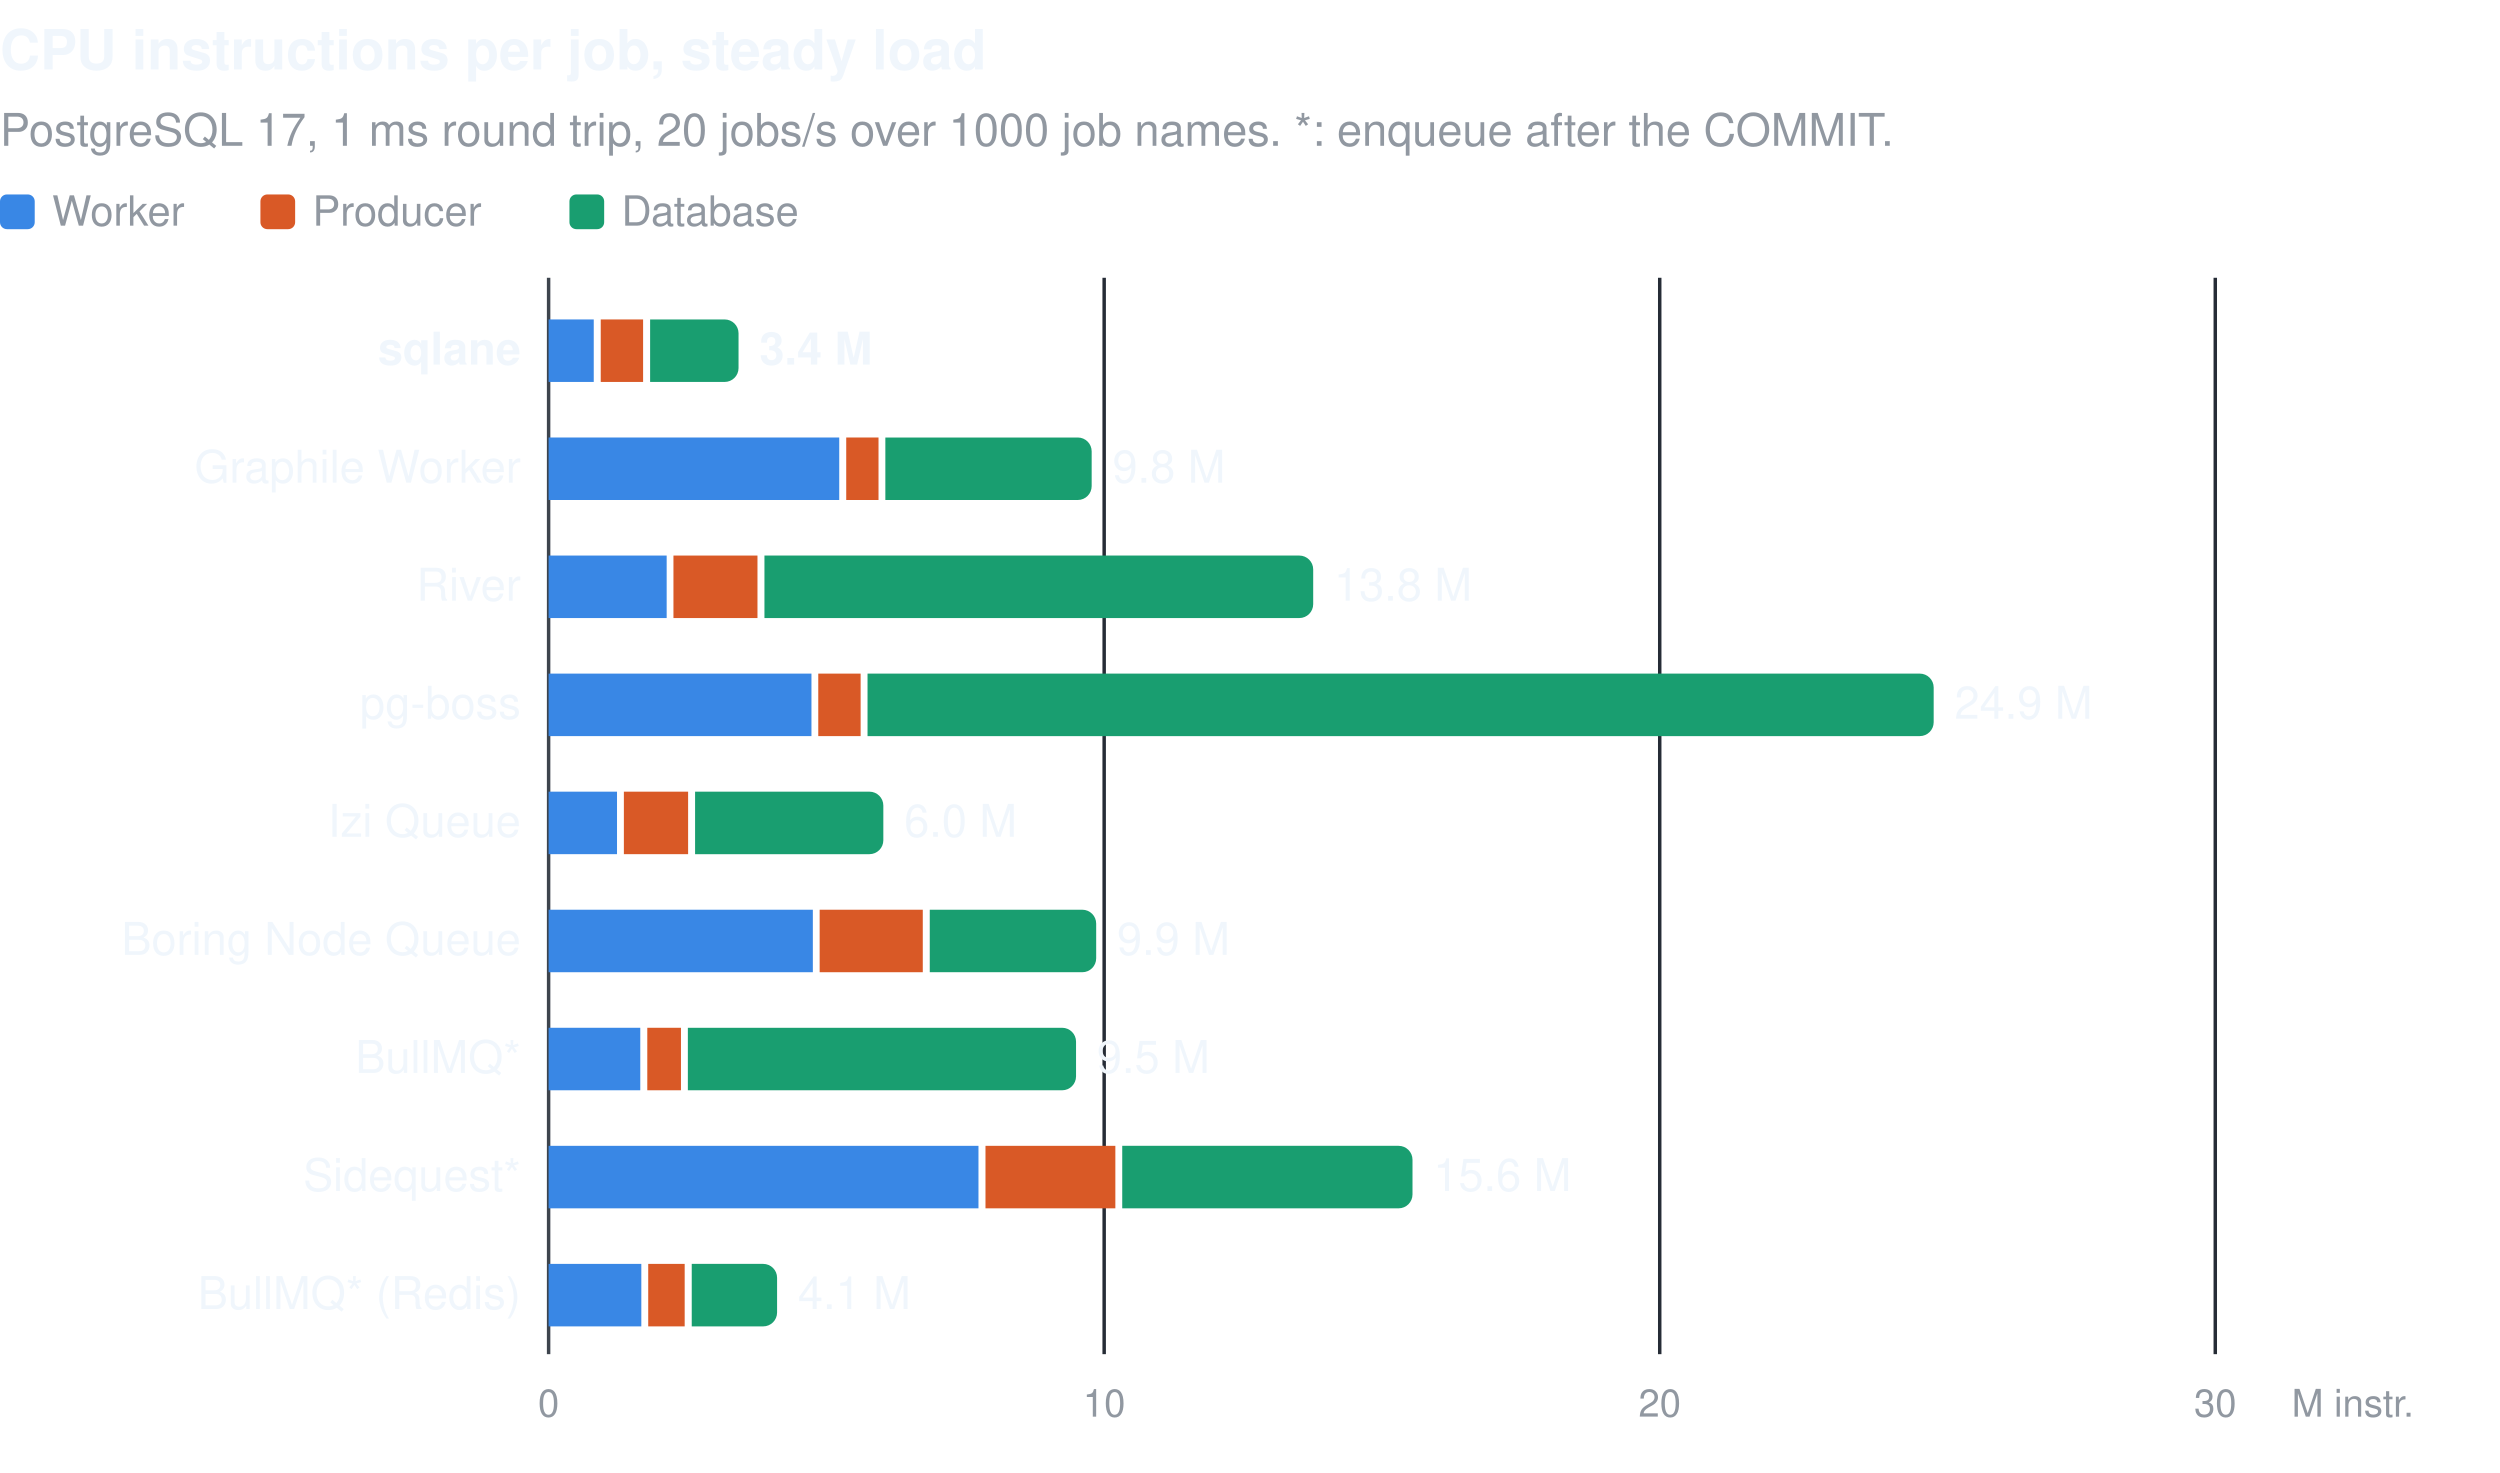
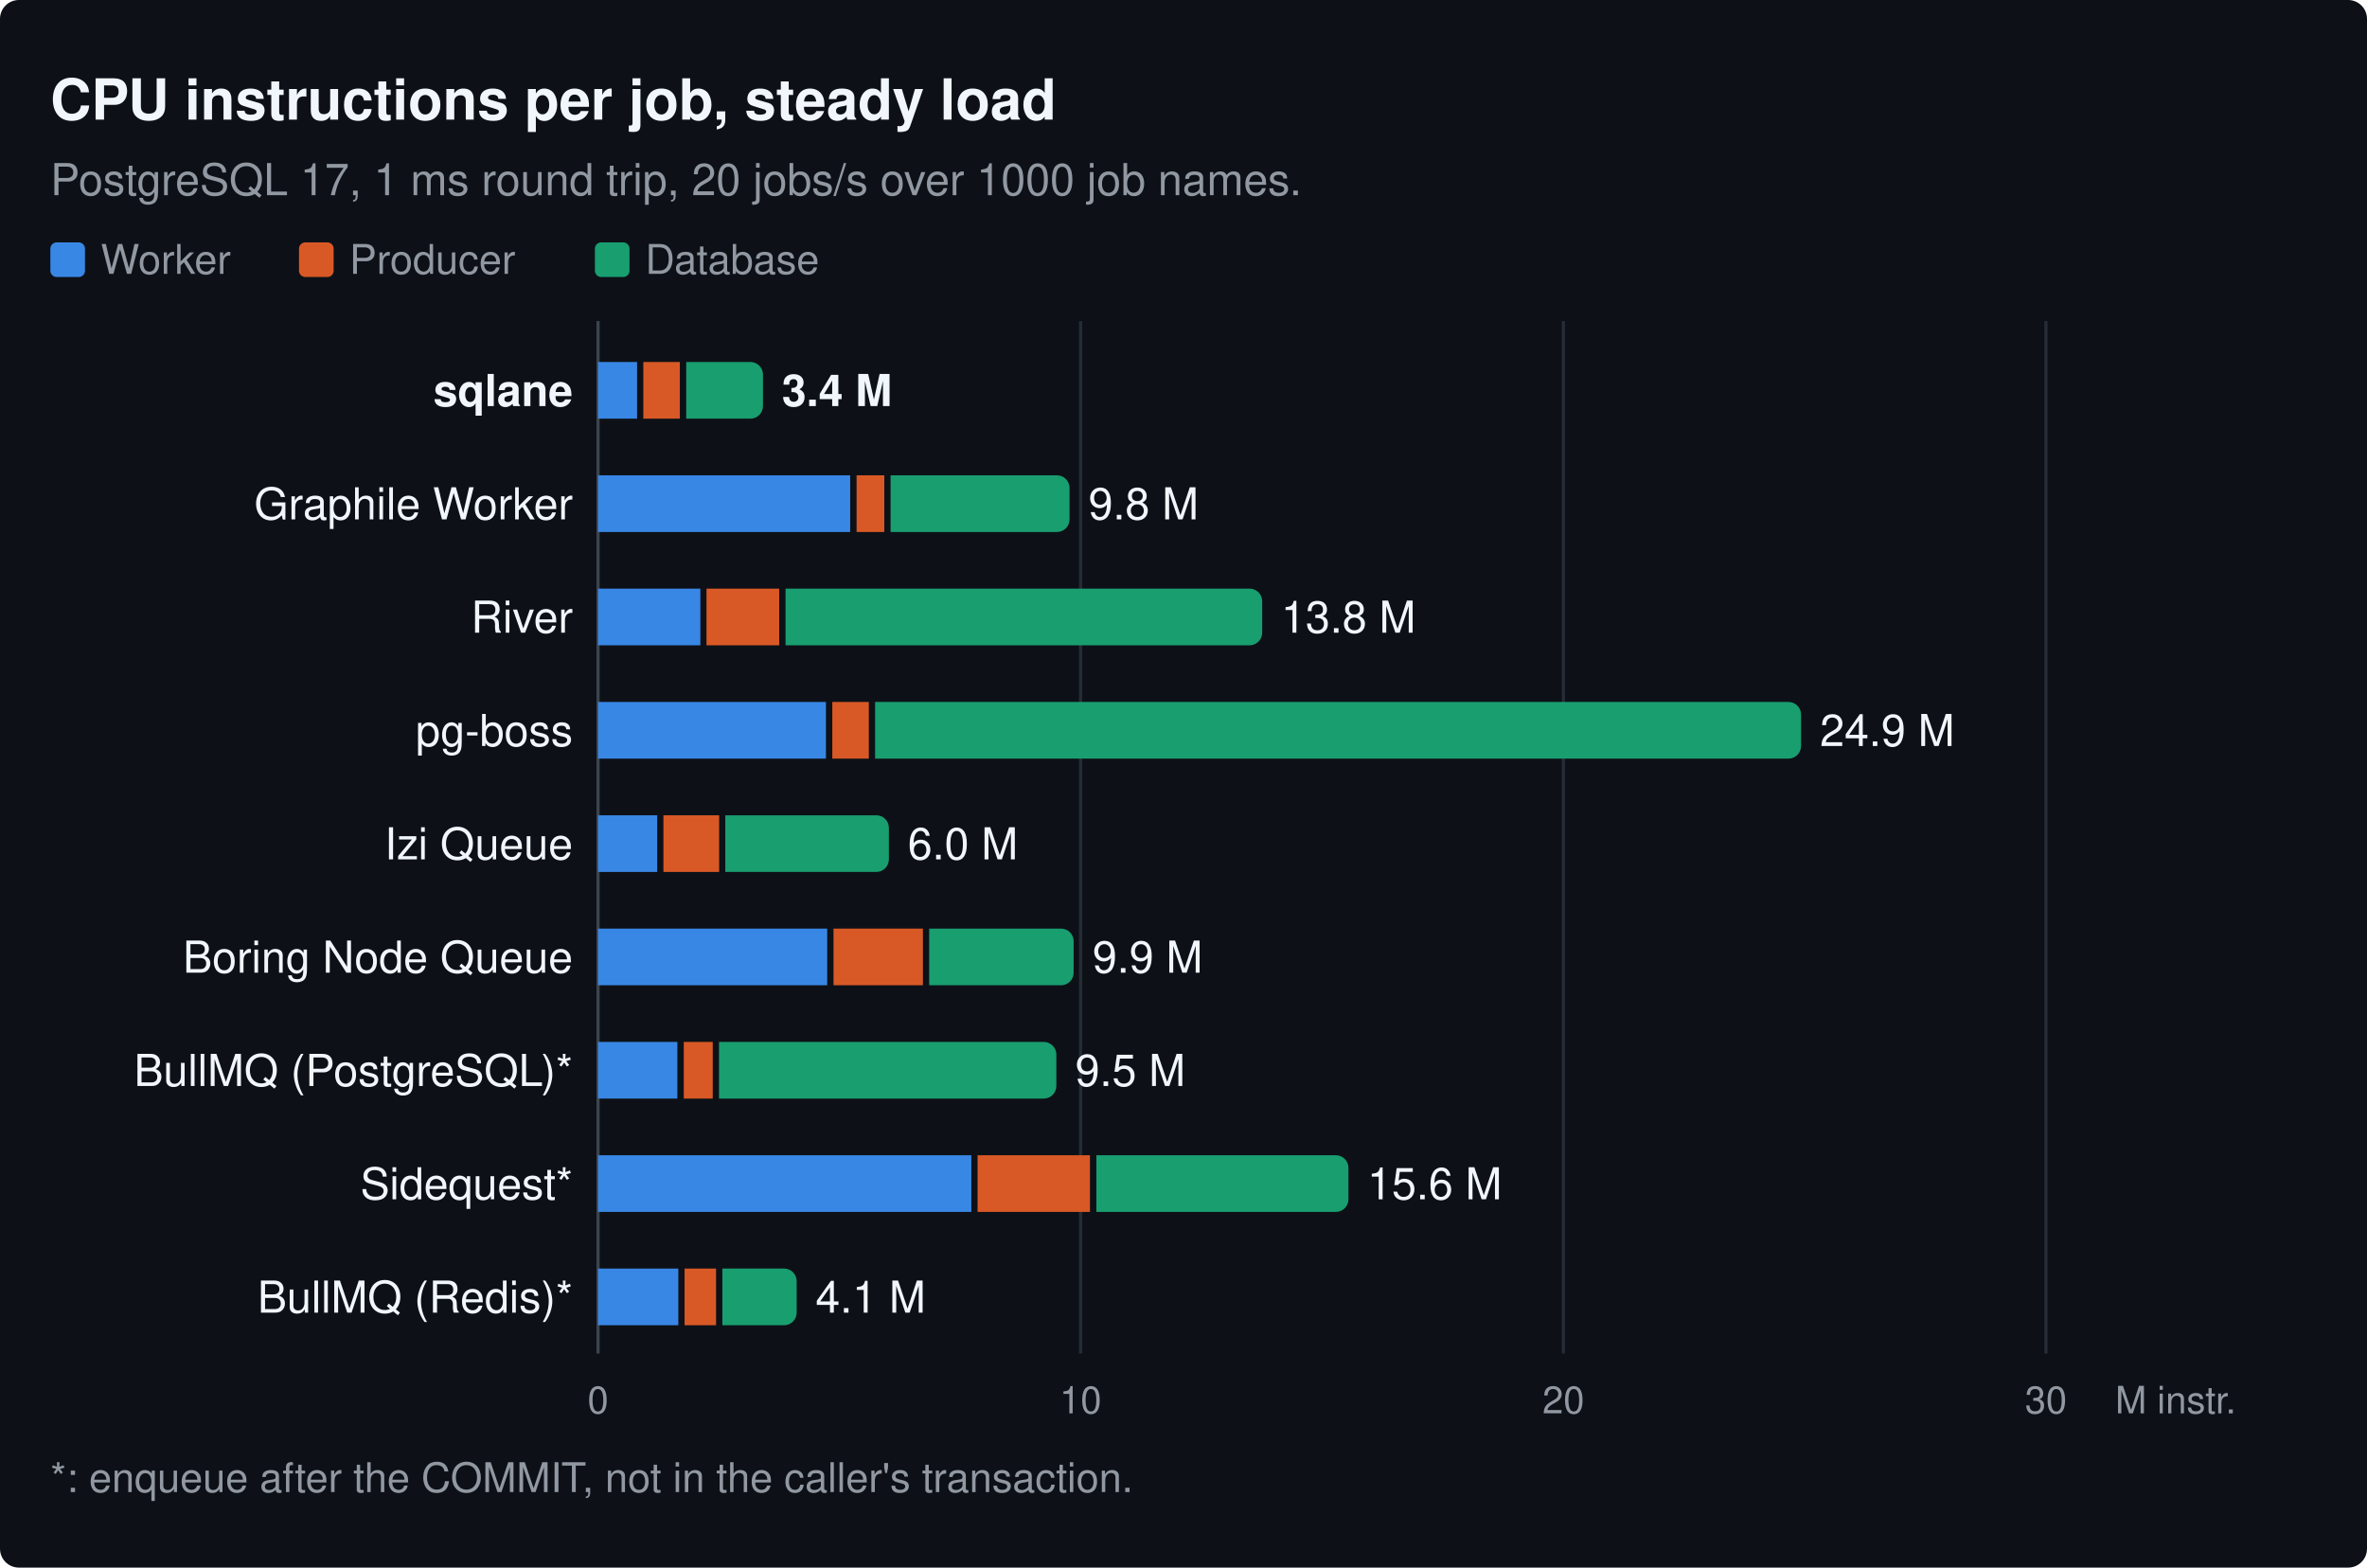
- <svg xmlns="http://www.w3.org/2000/svg" width="720" height="424" viewBox="0 0 720 424" font-family="-apple-system, BlinkMacSystemFont, 'Segoe UI', Helvetica, Arial, sans-serif" role="img" aria-label="CPU instructions per job, steady load">
-   <text x="0" y="20" font-size="16" font-weight="600" fill="#f0f6fc">CPU instructions per job, steady load</text>
-   <text x="0" y="42" font-size="13" fill="#9198a1">PostgreSQL 17, 1 ms round trip, 20 jobs/s over 1000 job names. *: enqueue after the COMMIT.</text>
-   <rect x="0" y="56" width="10" height="10" rx="2" fill="#3987e5" />
-   <text x="15" y="65" font-size="12" fill="#9198a1">Worker</text>
-   <rect x="75" y="56" width="10" height="10" rx="2" fill="#d95926" />
-   <text x="90" y="65" font-size="12" fill="#9198a1">Producer</text>
-   <rect x="164" y="56" width="10" height="10" rx="2" fill="#199e70" />
-   <text x="179" y="65" font-size="12" fill="#9198a1">Database</text>
-   <line x1="158.0" y1="80" x2="158.0" y2="390" stroke="#3d444d" />
-   <text x="158.0" y="408" font-size="11" fill="#9198a1" text-anchor="middle">0</text>
-   <line x1="318.0" y1="80" x2="318.0" y2="390" stroke="#262c36" />
-   <text x="318.0" y="408" font-size="11" fill="#9198a1" text-anchor="middle">10</text>
-   <line x1="478.0" y1="80" x2="478.0" y2="390" stroke="#262c36" />
-   <text x="478.0" y="408" font-size="11" fill="#9198a1" text-anchor="middle">20</text>
-   <line x1="638.0" y1="80" x2="638.0" y2="390" stroke="#262c36" />
-   <text x="638.0" y="408" font-size="11" fill="#9198a1" text-anchor="middle">30</text>
-   <text x="660" y="408" font-size="11" fill="#9198a1">M instr.</text>
-   <text x="150" y="105" font-size="13" fill="#f0f6fc" text-anchor="end" font-weight="600">sqlane</text>
-   <rect x="158" y="92" width="13.0" height="18" fill="#3987e5" />
-   <rect x="173.012" y="92" width="12.2" height="18" fill="#d95926" />
-   <path d="M187.233,92H208.7A4,4 0 0 1 212.7,96V106A4,4 0 0 1 208.7,110H187.233Z" fill="#199e70" />
-   <text x="218.7" y="105" font-size="13" fill="#f0f6fc" font-weight="600">3.4 M</text>
-   <text x="150" y="139" font-size="13" fill="#f0f6fc" text-anchor="end">Graphile Worker</text>
-   <rect x="158" y="126" width="83.7" height="18" fill="#3987e5" />
-   <rect x="243.713" y="126" width="9.3" height="18" fill="#d95926" />
-   <path d="M254.981,126H310.4A4,4 0 0 1 314.4,130V140A4,4 0 0 1 310.4,144H254.981Z" fill="#199e70" />
-   <text x="320.4" y="139" font-size="13" fill="#f0f6fc">9.8 M</text>
-   <text x="150" y="173" font-size="13" fill="#f0f6fc" text-anchor="end">River</text>
-   <rect x="158" y="160" width="34.0" height="18" fill="#3987e5" />
-   <rect x="193.953" y="160" width="24.2" height="18" fill="#d95926" />
-   <path d="M220.16,160H374.2A4,4 0 0 1 378.2,164V174A4,4 0 0 1 374.2,178H220.16Z" fill="#199e70" />
-   <text x="384.2" y="173" font-size="13" fill="#f0f6fc">13.8 M</text>
-   <text x="150" y="207" font-size="13" fill="#f0f6fc" text-anchor="end">pg-boss</text>
-   <rect x="158" y="194" width="75.7" height="18" fill="#3987e5" />
-   <rect x="235.66" y="194" width="12.2" height="18" fill="#d95926" />
-   <path d="M249.849,194H552.9A4,4 0 0 1 556.9,198V208A4,4 0 0 1 552.9,212H249.849Z" fill="#199e70" />
-   <text x="562.9" y="207" font-size="13" fill="#f0f6fc">24.9 M</text>
-   <text x="150" y="241" font-size="13" fill="#f0f6fc" text-anchor="end">Izi Queue</text>
-   <rect x="158" y="228" width="19.7" height="18" fill="#3987e5" />
-   <rect x="179.675" y="228" width="18.5" height="18" fill="#d95926" />
-   <path d="M200.182,228H250.4A4,4 0 0 1 254.4,232V242A4,4 0 0 1 250.4,246H200.182Z" fill="#199e70" />
-   <text x="260.4" y="241" font-size="13" fill="#f0f6fc">6.0 M</text>
-   <text x="150" y="275" font-size="13" fill="#f0f6fc" text-anchor="end">Boring Node Queue</text>
-   <rect x="158" y="262" width="76.1" height="18" fill="#3987e5" />
-   <rect x="236.061" y="262" width="29.7" height="18" fill="#d95926" />
-   <path d="M267.772,262H311.7A4,4 0 0 1 315.7,266V276A4,4 0 0 1 311.7,280H267.772Z" fill="#199e70" />
-   <text x="321.7" y="275" font-size="13" fill="#f0f6fc">9.9 M</text>
-   <text x="150" y="309" font-size="13" fill="#f0f6fc" text-anchor="end">BullMQ*</text>
-   <rect x="158" y="296" width="26.4" height="18" fill="#3987e5" />
-   <rect x="186.419" y="296" width="9.7" height="18" fill="#d95926" />
-   <path d="M198.102,296H305.9A4,4 0 0 1 309.9,300V310A4,4 0 0 1 305.9,314H198.102Z" fill="#199e70" />
-   <text x="315.9" y="309" font-size="13" fill="#f0f6fc">9.5 M</text>
-   <text x="150" y="343" font-size="13" fill="#f0f6fc" text-anchor="end">Sidequest*</text>
-   <rect x="158" y="330" width="123.8" height="18" fill="#3987e5" />
-   <rect x="283.821" y="330" width="37.4" height="18" fill="#d95926" />
-   <path d="M323.202,330H402.8A4,4 0 0 1 406.8,334V344A4,4 0 0 1 402.8,348H323.202Z" fill="#199e70" />
-   <text x="412.8" y="343" font-size="13" fill="#f0f6fc">15.6 M</text>
-   <text x="150" y="377" font-size="13" fill="#f0f6fc" text-anchor="end">BullMQ* (Redis)</text>
-   <rect x="158" y="364" width="26.7" height="18" fill="#3987e5" />
-   <rect x="186.688" y="364" width="10.5" height="18" fill="#d95926" />
-   <path d="M199.221,364H219.8A4,4 0 0 1 223.8,368V378A4,4 0 0 1 219.8,382H199.221Z" fill="#199e70" />
-   <text x="229.8" y="377" font-size="13" fill="#f0f6fc">4.1 M</text>
+ <svg xmlns="http://www.w3.org/2000/svg" width="752" height="498" viewBox="0 0 752 498" font-family="-apple-system, BlinkMacSystemFont, 'Segoe UI', Helvetica, Arial, sans-serif" role="img" aria-label="CPU instructions per job, steady load">
+   <rect width="752" height="498" rx="6" fill="#0d1117" />
+   <g transform="translate(16 16)">
+     <text x="0" y="22" font-size="18" font-weight="600" fill="#f0f6fc">CPU instructions per job, steady load</text>
+     <text x="0" y="46" font-size="14" fill="#9198a1">PostgreSQL 17, 1 ms round trip, 20 jobs/s over 1000 job names.</text>
+     <rect x="0" y="61" width="11" height="11" rx="2" fill="#3987e5" />
+     <text x="16" y="71" font-size="13" fill="#9198a1">Worker</text>
+     <rect x="79" y="61" width="11" height="11" rx="2" fill="#d95926" />
+     <text x="95" y="71" font-size="13" fill="#9198a1">Producer</text>
+     <rect x="173" y="61" width="11" height="11" rx="2" fill="#199e70" />
+     <text x="189" y="71" font-size="13" fill="#9198a1">Database</text>
+     <line x1="174.0" y1="86" x2="174.0" y2="414" stroke="#3d444d" />
+     <text x="174.0" y="433" font-size="12" fill="#9198a1" text-anchor="middle">0</text>
+     <line x1="327.3" y1="86" x2="327.3" y2="414" stroke="#262c36" />
+     <text x="327.3" y="433" font-size="12" fill="#9198a1" text-anchor="middle">10</text>
+     <line x1="480.7" y1="86" x2="480.7" y2="414" stroke="#262c36" />
+     <text x="480.7" y="433" font-size="12" fill="#9198a1" text-anchor="middle">20</text>
+     <line x1="634.0" y1="86" x2="634.0" y2="414" stroke="#262c36" />
+     <text x="634.0" y="433" font-size="12" fill="#9198a1" text-anchor="middle">30</text>
+     <text x="656" y="433" font-size="12" fill="#9198a1">M instr.</text>
+     <text x="0" y="458" font-size="13" fill="#9198a1">*: enqueue after the COMMIT, not in the caller's transaction.</text>
+     <text x="166" y="113" font-size="14" fill="#f0f6fc" text-anchor="end" font-weight="600">sqlane</text>
+     <rect x="174" y="99" width="12.4" height="18" fill="#3987e5" />
+     <rect x="188.387" y="99" width="11.6" height="18" fill="#d95926" />
+     <path d="M202.015,99H222.4A4,4 0 0 1 226.4,103V113A4,4 0 0 1 222.4,117H202.015Z" fill="#199e70" />
+     <text x="232.4" y="113" font-size="14" fill="#f0f6fc" font-weight="600">3.4 M</text>
+     <text x="166" y="149" font-size="14" fill="#f0f6fc" text-anchor="end">Graphile Worker</text>
+     <rect x="174" y="135" width="80.1" height="18" fill="#3987e5" />
+     <rect x="256.141" y="135" width="8.8" height="18" fill="#d95926" />
+     <path d="M266.94,135H319.8A4,4 0 0 1 323.8,139V149A4,4 0 0 1 319.8,153H266.94Z" fill="#199e70" />
+     <text x="329.8" y="149" font-size="14" fill="#f0f6fc">9.8 M</text>
+     <text x="166" y="185" font-size="14" fill="#f0f6fc" text-anchor="end">River</text>
+     <rect x="174" y="171" width="32.5" height="18" fill="#3987e5" />
+     <rect x="208.454" y="171" width="23.1" height="18" fill="#d95926" />
+     <path d="M233.57,171H381.0A4,4 0 0 1 385.0,175V185A4,4 0 0 1 381.0,189H233.57Z" fill="#199e70" />
+     <text x="391.0" y="185" font-size="14" fill="#f0f6fc">13.8 M</text>
+     <text x="166" y="221" font-size="14" fill="#f0f6fc" text-anchor="end">pg-boss</text>
+     <rect x="174" y="207" width="72.4" height="18" fill="#3987e5" />
+     <rect x="248.425" y="207" width="11.6" height="18" fill="#d95926" />
+     <path d="M262.022,207H552.2A4,4 0 0 1 556.2,211V221A4,4 0 0 1 552.2,225H262.022Z" fill="#199e70" />
+     <text x="562.2" y="221" font-size="14" fill="#f0f6fc">24.9 M</text>
+     <text x="166" y="257" font-size="14" fill="#f0f6fc" text-anchor="end">Izi Queue</text>
+     <rect x="174" y="243" width="18.8" height="18" fill="#3987e5" />
+     <rect x="194.772" y="243" width="17.7" height="18" fill="#d95926" />
+     <path d="M214.424,243H262.4A4,4 0 0 1 266.4,247V257A4,4 0 0 1 262.4,261H214.424Z" fill="#199e70" />
+     <text x="272.4" y="257" font-size="14" fill="#f0f6fc">6.0 M</text>
+     <text x="166" y="293" font-size="14" fill="#f0f6fc" text-anchor="end">Boring Node Queue</text>
+     <rect x="174" y="279" width="72.8" height="18" fill="#3987e5" />
+     <rect x="248.808" y="279" width="28.4" height="18" fill="#d95926" />
+     <path d="M279.199,279H321.1A4,4 0 0 1 325.1,283V293A4,4 0 0 1 321.1,297H279.199Z" fill="#199e70" />
+     <text x="331.1" y="293" font-size="14" fill="#f0f6fc">9.9 M</text>
+     <text x="166" y="329" font-size="14" fill="#f0f6fc" text-anchor="end">BullMQ (PostgreSQL)*</text>
+     <rect x="174" y="315" width="25.2" height="18" fill="#3987e5" />
+     <rect x="201.235" y="315" width="9.2" height="18" fill="#d95926" />
+     <path d="M212.431,315H315.6A4,4 0 0 1 319.6,319V329A4,4 0 0 1 315.6,333H212.431Z" fill="#199e70" />
+     <text x="325.6" y="329" font-size="14" fill="#f0f6fc">9.5 M</text>
+     <text x="166" y="365" font-size="14" fill="#f0f6fc" text-anchor="end">Sidequest*</text>
+     <rect x="174" y="351" width="118.6" height="18" fill="#3987e5" />
+     <rect x="294.579" y="351" width="35.7" height="18" fill="#d95926" />
+     <path d="M332.318,351H408.4A4,4 0 0 1 412.4,355V365A4,4 0 0 1 408.4,369H332.318Z" fill="#199e70" />
+     <text x="418.4" y="365" font-size="14" fill="#f0f6fc">15.6 M</text>
+     <text x="166" y="401" font-size="14" fill="#f0f6fc" text-anchor="end">BullMQ (Redis)*</text>
+     <rect x="174" y="387" width="25.5" height="18" fill="#3987e5" />
+     <rect x="201.492" y="387" width="10.0" height="18" fill="#d95926" />
+     <path d="M213.503,387H233.1A4,4 0 0 1 237.1,391V401A4,4 0 0 1 233.1,405H213.503Z" fill="#199e70" />
+     <text x="243.1" y="401" font-size="14" fill="#f0f6fc">4.1 M</text>
+   </g>
</svg>
